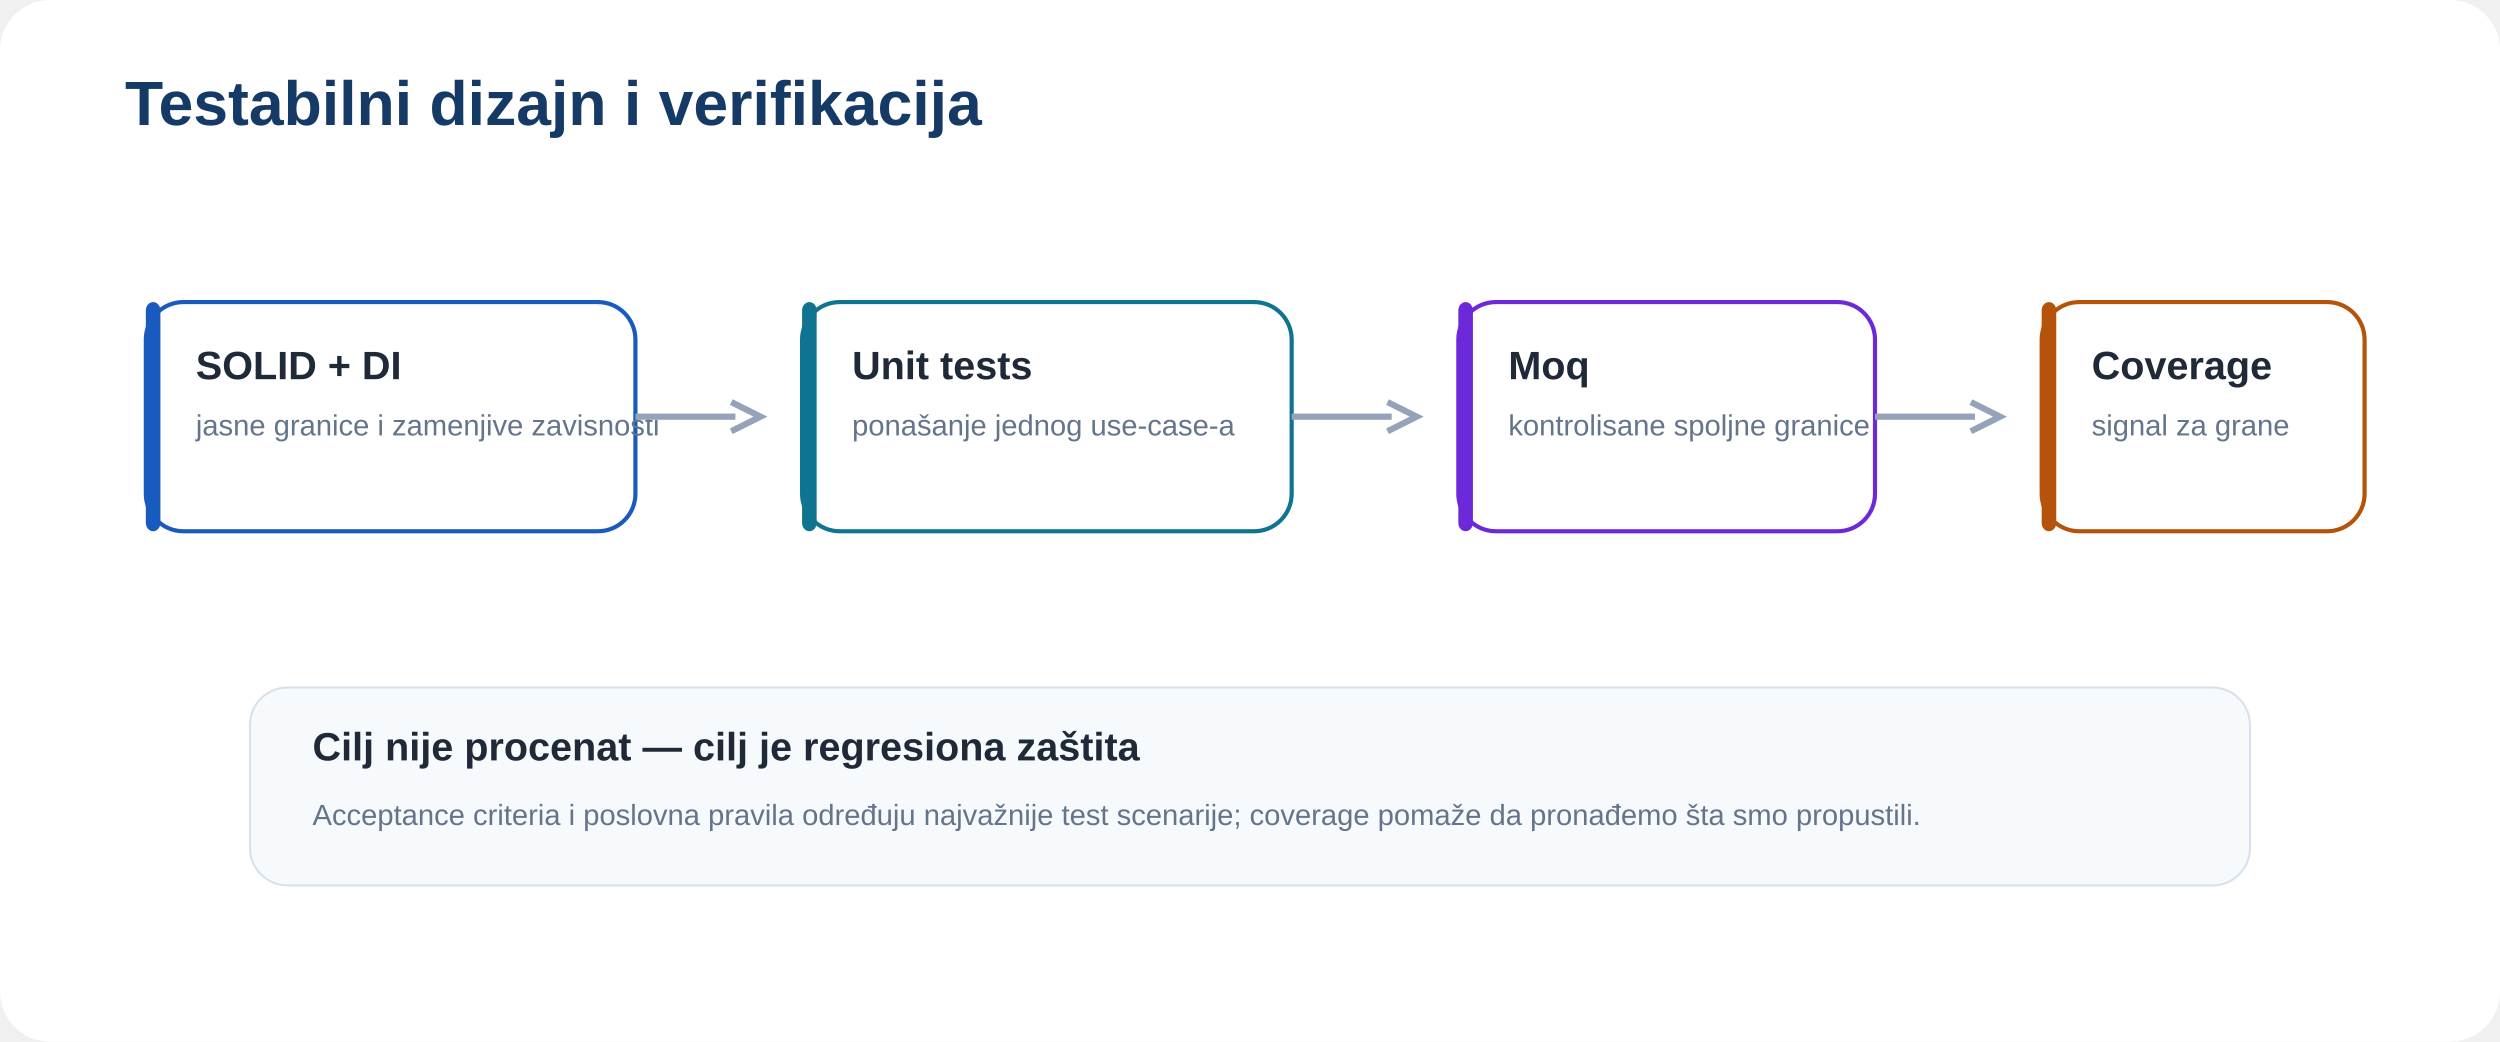
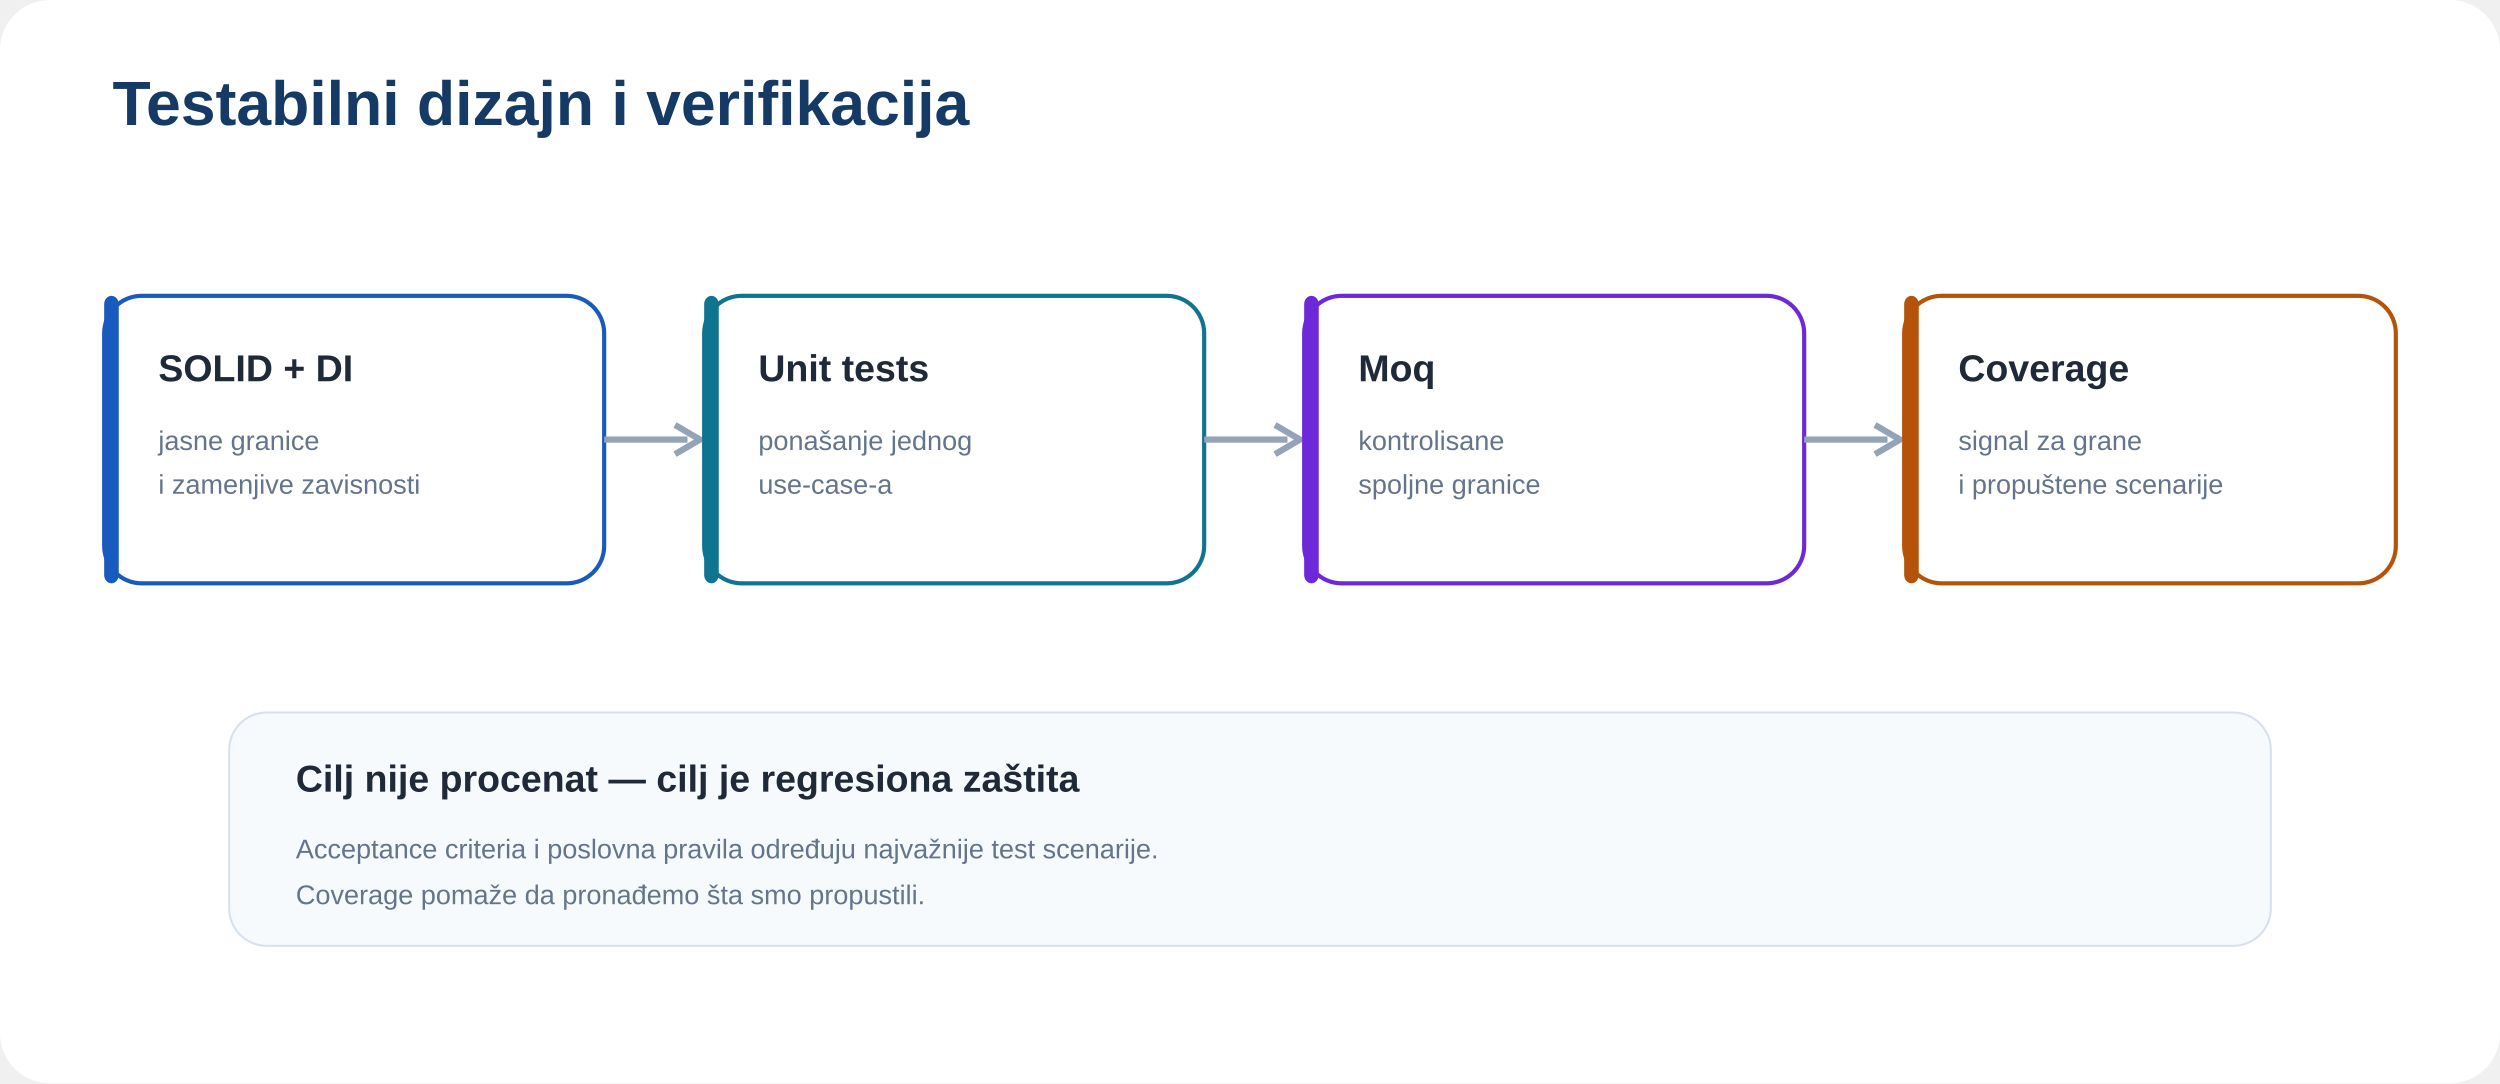
- <svg xmlns="http://www.w3.org/2000/svg" width="1200" height="500" viewBox="0 0 1200 500">
-   <rect width="1200" height="500" rx="24" fill="#fff" />
-   <style>text{font-family:'Segoe UI',Arial,sans-serif;fill:#1F2937}.title{font-size:30px;font-weight:700;fill:#163A66}.label{font-size:19px;font-weight:700}.sub{font-size:14px;fill:#64748B}.small{font-size:13px;fill:#64748B}</style>
-   <text x="60" y="60" class="title">Testabilni dizajn i verifikacija</text>
-   <rect x="70" y="145" width="235" height="110" rx="18" fill="#fff" stroke="#185ABD" stroke-width="2" />
-   <rect x="70" y="145" width="7" height="110" rx="4" fill="#185ABD" />
-   <text x="94" y="182" class="label">SOLID + DI</text>
-   <text x="94" y="209" class="sub">jasne granice i zamenjive zavisnosti</text>
-   <path d="M305 200 L353 200" stroke="#94A3B8" stroke-width="3" fill="none" />
-   <path d="M351 193 L365 200 L351 207" fill="none" stroke="#94A3B8" stroke-width="3" />
-   <rect x="385" y="145" width="235" height="110" rx="18" fill="#fff" stroke="#0E7490" stroke-width="2" />
-   <rect x="385" y="145" width="7" height="110" rx="4" fill="#0E7490" />
-   <text x="409" y="182" class="label">Unit tests</text>
-   <text x="409" y="209" class="sub">ponašanje jednog use-case-a</text>
-   <path d="M620 200 L668 200" stroke="#94A3B8" stroke-width="3" fill="none" />
-   <path d="M666 193 L680 200 L666 207" fill="none" stroke="#94A3B8" stroke-width="3" />
-   <rect x="700" y="145" width="200" height="110" rx="18" fill="#fff" stroke="#6D28D9" stroke-width="2" />
-   <rect x="700" y="145" width="7" height="110" rx="4" fill="#6D28D9" />
-   <text x="724" y="182" class="label">Moq</text>
-   <text x="724" y="209" class="sub">kontrolisane spoljne granice</text>
-   <path d="M900 200 L948 200" stroke="#94A3B8" stroke-width="3" fill="none" />
-   <path d="M946 193 L960 200 L946 207" fill="none" stroke="#94A3B8" stroke-width="3" />
-   <rect x="980" y="145" width="155" height="110" rx="18" fill="#fff" stroke="#B45309" stroke-width="2" />
-   <rect x="980" y="145" width="7" height="110" rx="4" fill="#B45309" />
-   <text x="1004" y="182" class="label">Coverage</text>
-   <text x="1004" y="209" class="sub">signal za grane</text>
-   <rect x="120" y="330" width="960" height="95" rx="18" fill="#F7FAFC" stroke="#D8E1EB" />
-   <text x="150" y="365" class="label">Cilj nije procenat — cilj je regresiona zaštita</text>
-   <text x="150" y="396" class="sub">Acceptance criteria i poslovna pravila određuju najvažnije test scenarije; coverage pomaže da pronađemo šta smo propustili.</text>
+ <svg xmlns="http://www.w3.org/2000/svg" width="1200" height="520" viewBox="0 0 1200 520" role="img" aria-labelledby="title desc">
+   <rect width="1200" height="520" rx="24" fill="#fff" />
+   <style>text{font-family:'Segoe UI',Arial,sans-serif;fill:#1F2937}.title{font-size:30px;font-weight:700;fill:#163A66}.label{font-size:18px;font-weight:700}.sub{font-size:13px;fill:#64748B}</style>
+   <text x="54" y="60" class="title">Testabilni dizajn i verifikacija</text>
+   <g>
+     <rect x="50" y="142" width="240" height="138" rx="18" fill="#fff" stroke="#185ABD" stroke-width="2" />
+     <rect x="50" y="142" width="7" height="138" rx="4" fill="#185ABD" />
+     <text x="76" y="183" class="label">SOLID + DI</text>
+     <text x="76" y="216" class="sub">jasne granice</text>
+     <text x="76" y="237" class="sub">i zamenjive zavisnosti</text>
+   </g>
+   <path d="M290 211H330" stroke="#94A3B8" stroke-width="3" />
+   <path d="m324 204 12 7-12 7" fill="none" stroke="#94A3B8" stroke-width="3" />
+   <g>
+     <rect x="338" y="142" width="240" height="138" rx="18" fill="#fff" stroke="#0E7490" stroke-width="2" />
+     <rect x="338" y="142" width="7" height="138" rx="4" fill="#0E7490" />
+     <text x="364" y="183" class="label">Unit tests</text>
+     <text x="364" y="216" class="sub">ponašanje jednog</text>
+     <text x="364" y="237" class="sub">use-case-a</text>
+   </g>
+   <path d="M578 211H618" stroke="#94A3B8" stroke-width="3" />
+   <path d="m612 204 12 7-12 7" fill="none" stroke="#94A3B8" stroke-width="3" />
+   <g>
+     <rect x="626" y="142" width="240" height="138" rx="18" fill="#fff" stroke="#6D28D9" stroke-width="2" />
+     <rect x="626" y="142" width="7" height="138" rx="4" fill="#6D28D9" />
+     <text x="652" y="183" class="label">Moq</text>
+     <text x="652" y="216" class="sub">kontrolisane</text>
+     <text x="652" y="237" class="sub">spoljne granice</text>
+   </g>
+   <path d="M866 211H906" stroke="#94A3B8" stroke-width="3" />
+   <path d="m900 204 12 7-12 7" fill="none" stroke="#94A3B8" stroke-width="3" />
+   <g>
+     <rect x="914" y="142" width="236" height="138" rx="18" fill="#fff" stroke="#B45309" stroke-width="2" />
+     <rect x="914" y="142" width="7" height="138" rx="4" fill="#B45309" />
+     <text x="940" y="183" class="label">Coverage</text>
+     <text x="940" y="216" class="sub">signal za grane</text>
+     <text x="940" y="237" class="sub">i propuštene scenarije</text>
+   </g>
+   <rect x="110" y="342" width="980" height="112" rx="18" fill="#F7FAFC" stroke="#D8E1EB" />
+   <text x="142" y="380" class="label">Cilj nije procenat — cilj je regresiona zaštita</text>
+   <text x="142" y="412" class="sub">Acceptance criteria i poslovna pravila određuju najvažnije test scenarije.</text>
+   <text x="142" y="434" class="sub">Coverage pomaže da pronađemo šta smo propustili.</text>
</svg>
